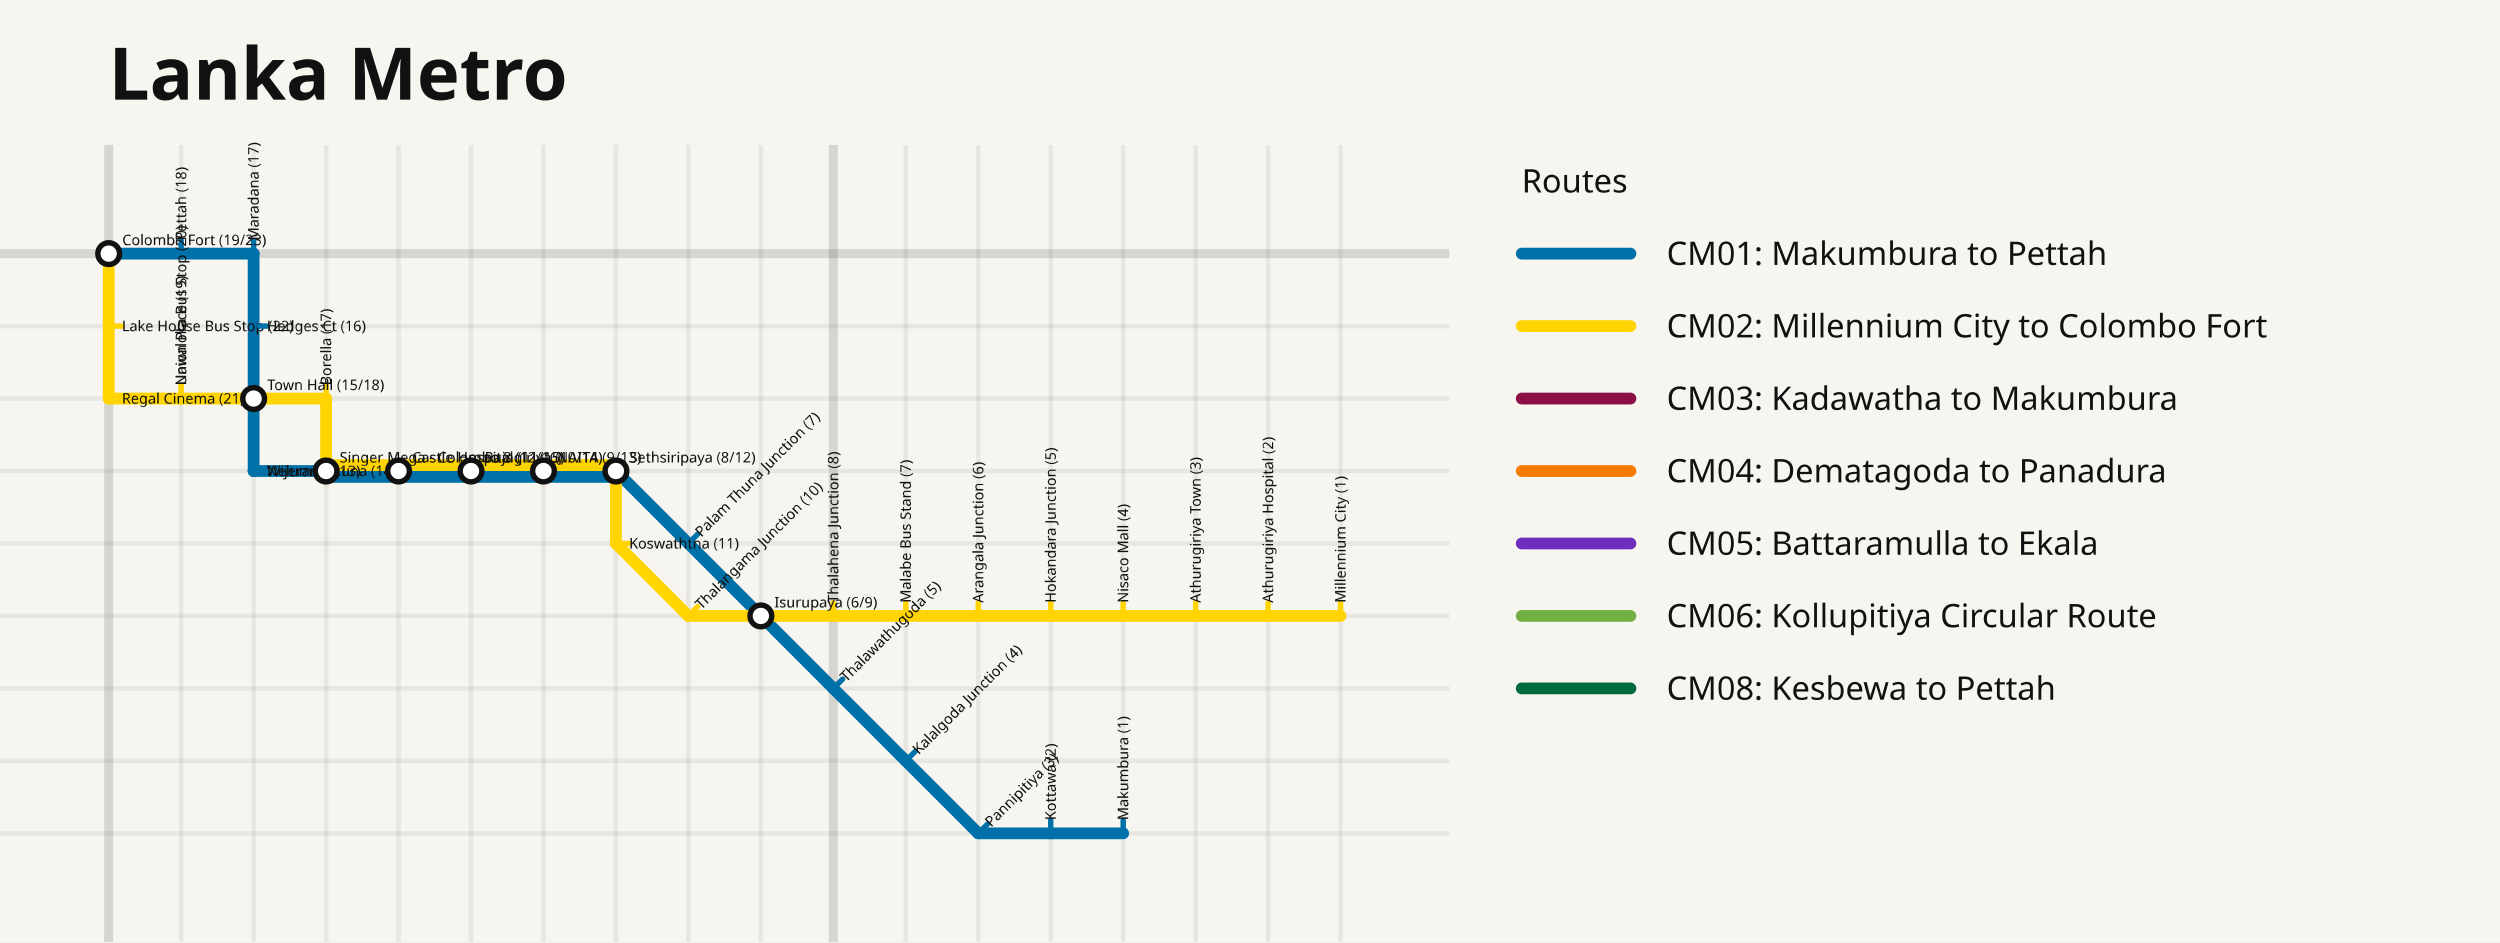
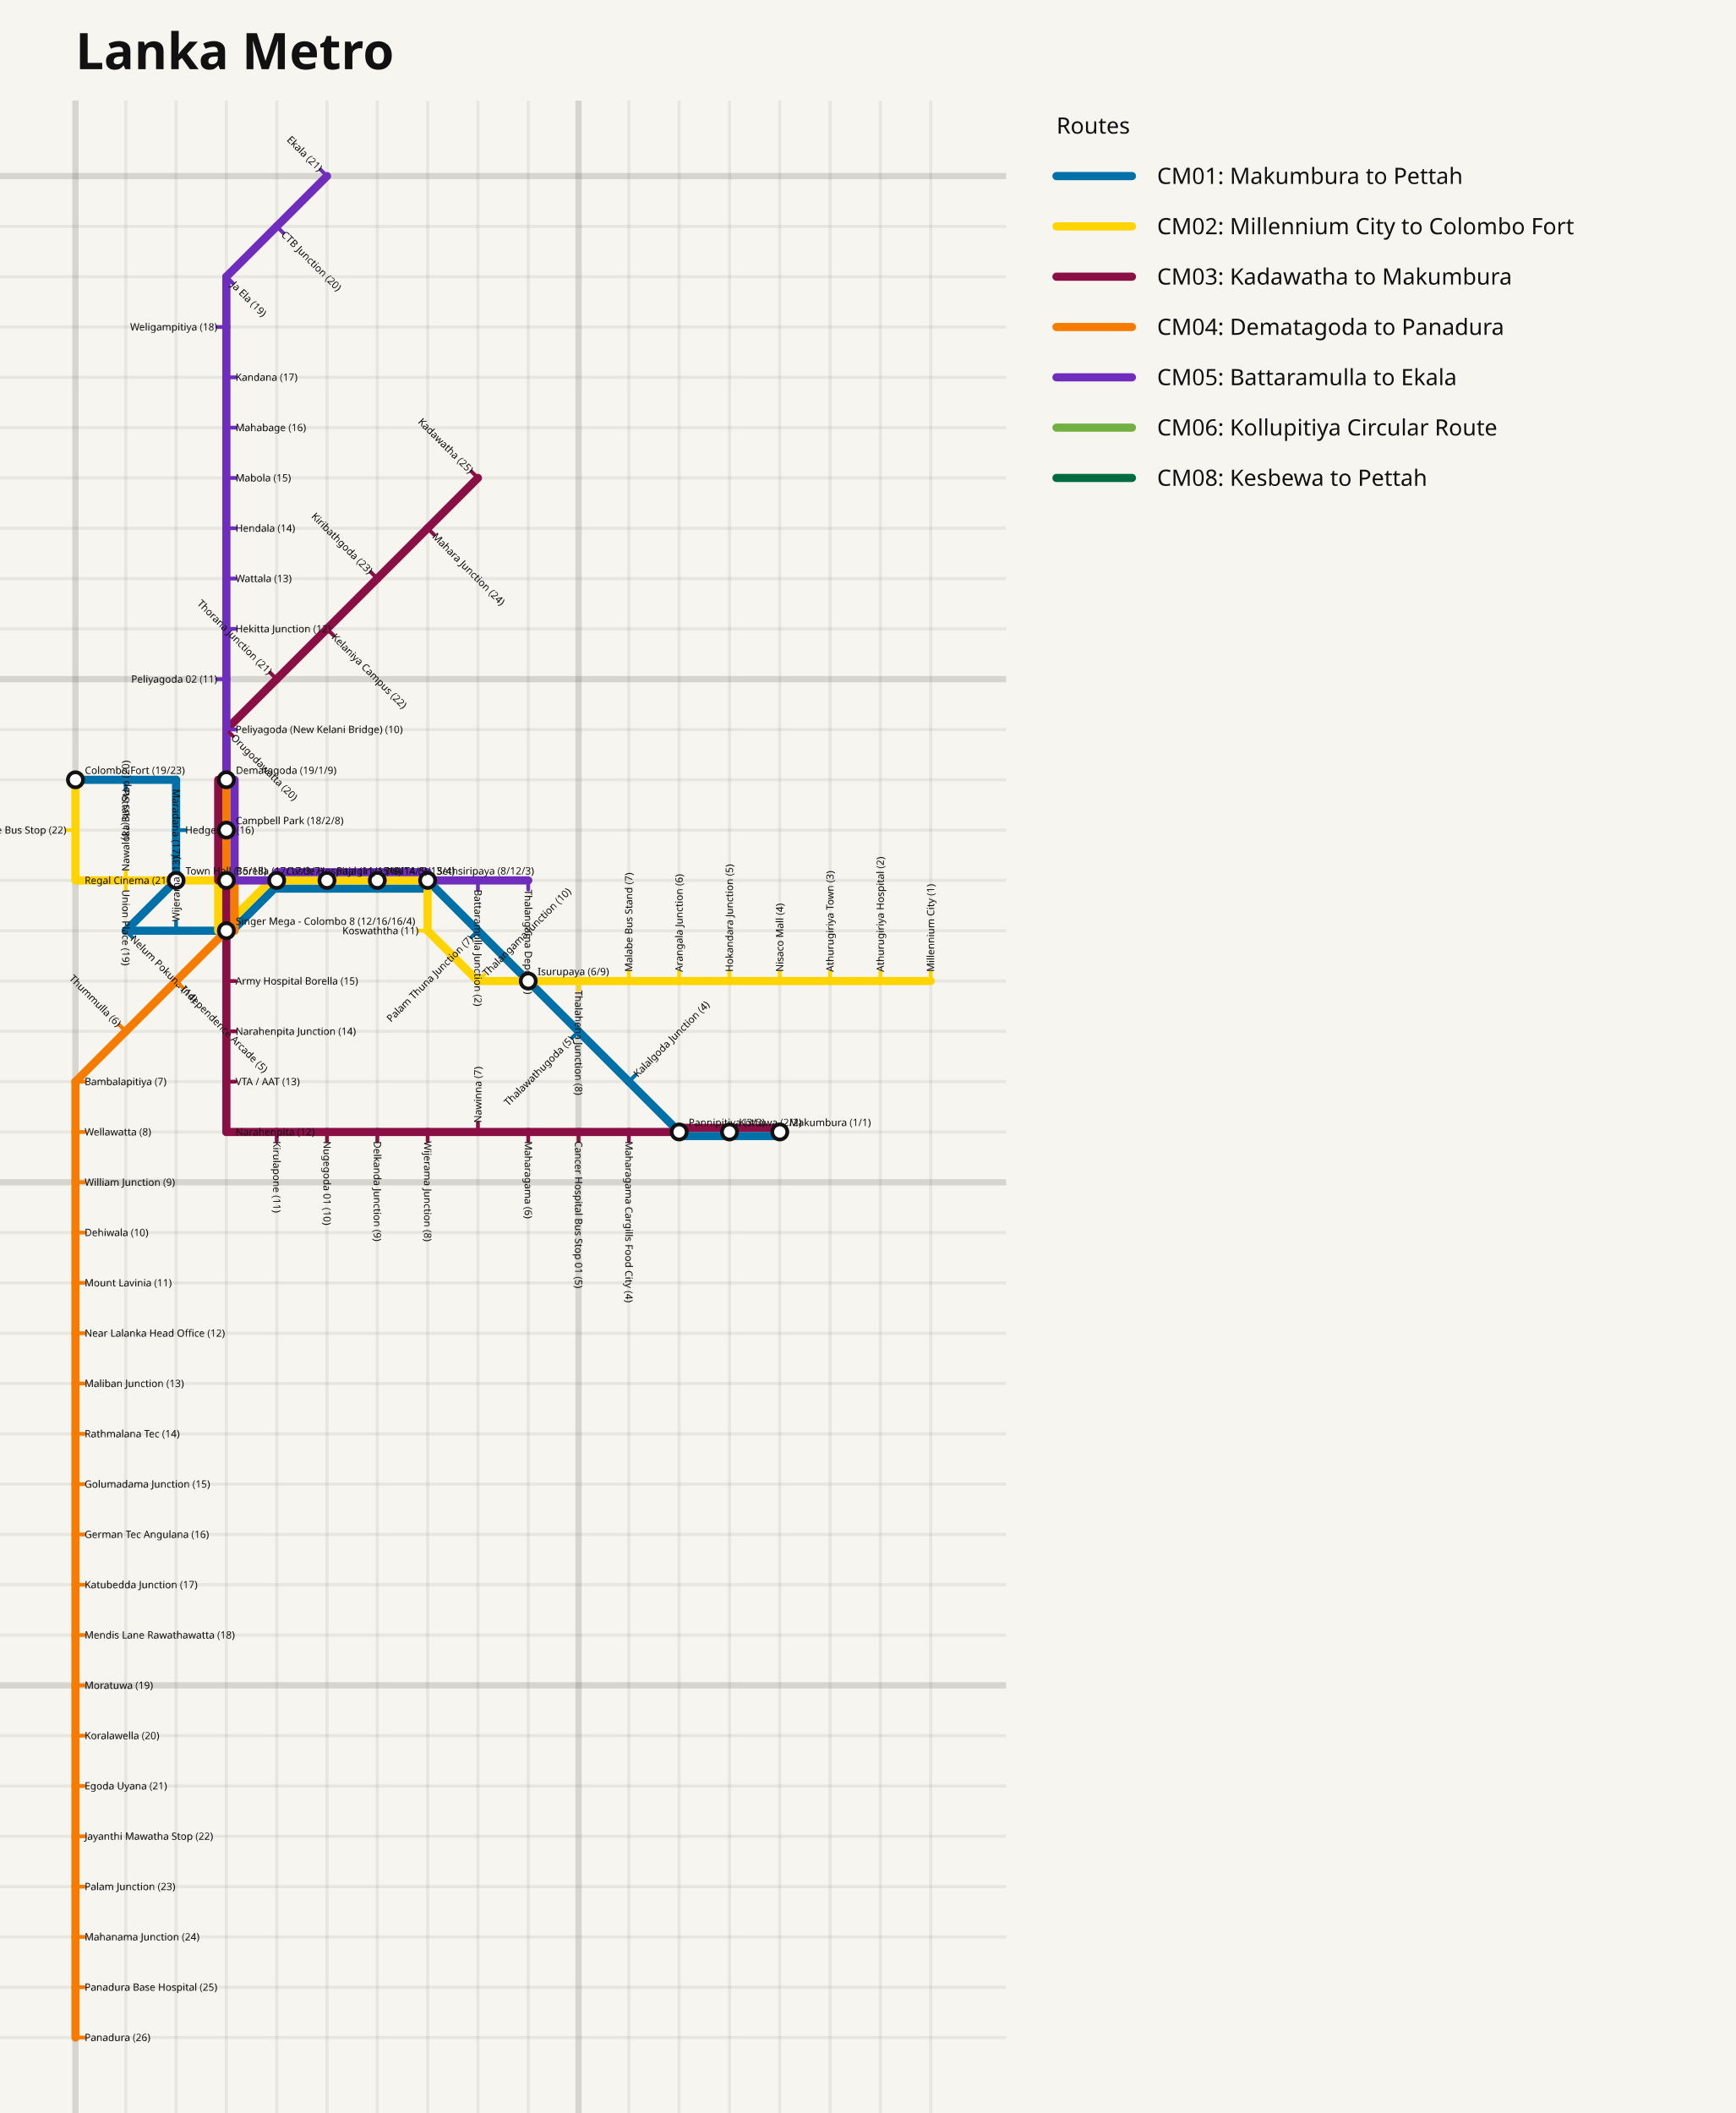
- <svg xmlns="http://www.w3.org/2000/svg" width="138" height="52" viewBox="0 0 138 52">
+ <svg xmlns="http://www.w3.org/2000/svg" width="138" height="168" viewBox="0 0 138 168">
  <style>
.grid-minor { stroke: #777; stroke-opacity: 0.12; stroke-width: 0.25; }
.grid-major { stroke: #555; stroke-opacity: 0.2; stroke-width: 0.5; }
.route { fill: none; stroke-linecap: round; stroke-linejoin: round; }
.station-tick { stroke-linecap: round; stroke-width: 0.3; }
.interchange { fill: white; stroke: #111; stroke-width: 0.3; }
.label { font: 0.8px sans-serif; fill: #111; dominant-baseline: middle; }
.map-title { font: bold 4px sans-serif; fill: #111; }
.legend-label { font: 1.8px sans-serif; fill: #111; dominant-baseline: middle; }}
</style>
-   <rect width="138" height="52" fill="#f7f5ef" />
+   <rect width="138" height="168" fill="#f7f5ef" />
  <g transform="translate(0 8)">
    <g class="coordinate-grid">
-       <line class="grid-major" x1="6.0" y1="0" x2="6.0" y2="44" />
-       <line class="grid-minor" x1="10.0" y1="0" x2="10.0" y2="44" />
-       <line class="grid-minor" x1="14.0" y1="0" x2="14.0" y2="44" />
-       <line class="grid-minor" x1="18.0" y1="0" x2="18.0" y2="44" />
-       <line class="grid-minor" x1="22.0" y1="0" x2="22.0" y2="44" />
-       <line class="grid-minor" x1="26.0" y1="0" x2="26.0" y2="44" />
-       <line class="grid-minor" x1="30.0" y1="0" x2="30.0" y2="44" />
-       <line class="grid-minor" x1="34.0" y1="0" x2="34.0" y2="44" />
-       <line class="grid-minor" x1="38.0" y1="0" x2="38.0" y2="44" />
-       <line class="grid-minor" x1="42.0" y1="0" x2="42.0" y2="44" />
-       <line class="grid-major" x1="46.0" y1="0" x2="46.0" y2="44" />
-       <line class="grid-minor" x1="50.0" y1="0" x2="50.0" y2="44" />
-       <line class="grid-minor" x1="54.0" y1="0" x2="54.0" y2="44" />
-       <line class="grid-minor" x1="58.0" y1="0" x2="58.0" y2="44" />
-       <line class="grid-minor" x1="62.0" y1="0" x2="62.0" y2="44" />
-       <line class="grid-minor" x1="66.0" y1="0" x2="66.0" y2="44" />
-       <line class="grid-minor" x1="70.0" y1="0" x2="70.0" y2="44" />
-       <line class="grid-minor" x1="74.0" y1="0" x2="74.0" y2="44" />
+       <line class="grid-major" x1="6.0" y1="0" x2="6.0" y2="160" />
+       <line class="grid-minor" x1="10.0" y1="0" x2="10.0" y2="160" />
+       <line class="grid-minor" x1="14.0" y1="0" x2="14.0" y2="160" />
+       <line class="grid-minor" x1="18.0" y1="0" x2="18.0" y2="160" />
+       <line class="grid-minor" x1="22.0" y1="0" x2="22.0" y2="160" />
+       <line class="grid-minor" x1="26.0" y1="0" x2="26.0" y2="160" />
+       <line class="grid-minor" x1="30.0" y1="0" x2="30.0" y2="160" />
+       <line class="grid-minor" x1="34.0" y1="0" x2="34.0" y2="160" />
+       <line class="grid-minor" x1="38.0" y1="0" x2="38.0" y2="160" />
+       <line class="grid-minor" x1="42.0" y1="0" x2="42.0" y2="160" />
+       <line class="grid-major" x1="46.0" y1="0" x2="46.0" y2="160" />
+       <line class="grid-minor" x1="50.0" y1="0" x2="50.0" y2="160" />
+       <line class="grid-minor" x1="54.0" y1="0" x2="54.0" y2="160" />
+       <line class="grid-minor" x1="58.0" y1="0" x2="58.0" y2="160" />
+       <line class="grid-minor" x1="62.0" y1="0" x2="62.0" y2="160" />
+       <line class="grid-minor" x1="66.0" y1="0" x2="66.0" y2="160" />
+       <line class="grid-minor" x1="70.0" y1="0" x2="70.0" y2="160" />
+       <line class="grid-minor" x1="74.0" y1="0" x2="74.0" y2="160" />
      <line class="grid-major" x1="0" y1="6.0" x2="80" y2="6.0" />
      <line class="grid-minor" x1="0" y1="10.0" x2="80" y2="10.0" />
      <line class="grid-minor" x1="0" y1="14.0" x2="80" y2="14.0" />
      <line class="grid-minor" x1="0" y1="18.0" x2="80" y2="18.0" />
      <line class="grid-minor" x1="0" y1="22.0" x2="80" y2="22.0" />
      <line class="grid-minor" x1="0" y1="26.0" x2="80" y2="26.0" />
      <line class="grid-minor" x1="0" y1="30.0" x2="80" y2="30.0" />
      <line class="grid-minor" x1="0" y1="34.0" x2="80" y2="34.0" />
      <line class="grid-minor" x1="0" y1="38.0" x2="80" y2="38.0" />
+       <line class="grid-minor" x1="0" y1="42.0" x2="80" y2="42.0" />
+       <line class="grid-major" x1="0" y1="46.0" x2="80" y2="46.0" />
+       <line class="grid-minor" x1="0" y1="50.0" x2="80" y2="50.0" />
+       <line class="grid-minor" x1="0" y1="54.0" x2="80" y2="54.0" />
+       <line class="grid-minor" x1="0" y1="58.0" x2="80" y2="58.0" />
+       <line class="grid-minor" x1="0" y1="62.0" x2="80" y2="62.0" />
+       <line class="grid-minor" x1="0" y1="66.0" x2="80" y2="66.0" />
+       <line class="grid-minor" x1="0" y1="70.0" x2="80" y2="70.0" />
+       <line class="grid-minor" x1="0" y1="74.0" x2="80" y2="74.0" />
+       <line class="grid-minor" x1="0" y1="78.0" x2="80" y2="78.0" />
+       <line class="grid-minor" x1="0" y1="82.0" x2="80" y2="82.0" />
+       <line class="grid-major" x1="0" y1="86.0" x2="80" y2="86.0" />
+       <line class="grid-minor" x1="0" y1="90.0" x2="80" y2="90.0" />
+       <line class="grid-minor" x1="0" y1="94.0" x2="80" y2="94.0" />
+       <line class="grid-minor" x1="0" y1="98.0" x2="80" y2="98.0" />
+       <line class="grid-minor" x1="0" y1="102.0" x2="80" y2="102.0" />
+       <line class="grid-minor" x1="0" y1="106.0" x2="80" y2="106.0" />
+       <line class="grid-minor" x1="0" y1="110.0" x2="80" y2="110.0" />
+       <line class="grid-minor" x1="0" y1="114.0" x2="80" y2="114.0" />
+       <line class="grid-minor" x1="0" y1="118.0" x2="80" y2="118.0" />
+       <line class="grid-minor" x1="0" y1="122.0" x2="80" y2="122.0" />
+       <line class="grid-major" x1="0" y1="126.0" x2="80" y2="126.0" />
+       <line class="grid-minor" x1="0" y1="130.0" x2="80" y2="130.0" />
+       <line class="grid-minor" x1="0" y1="134.0" x2="80" y2="134.0" />
+       <line class="grid-minor" x1="0" y1="138.0" x2="80" y2="138.0" />
+       <line class="grid-minor" x1="0" y1="142.0" x2="80" y2="142.0" />
+       <line class="grid-minor" x1="0" y1="146.0" x2="80" y2="146.0" />
+       <line class="grid-minor" x1="0" y1="150.0" x2="80" y2="150.0" />
+       <line class="grid-minor" x1="0" y1="154.0" x2="80" y2="154.0" />
    </g>
-     <polyline class="route" points="62.0,38.0 58.0,38.0" stroke="#0070a8" stroke-width="0.65" />
-     <polyline class="route" points="58.0,38.0 54.0,38.0" stroke="#0070a8" stroke-width="0.65" />
-     <polyline class="route" points="54.0,38.0 50.0,34.0" stroke="#0070a8" stroke-width="0.65" />
-     <polyline class="route" points="50.0,34.0 46.0,30.0" stroke="#0070a8" stroke-width="0.65" />
-     <polyline class="route" points="46.0,30.0 42.0,26.0" stroke="#0070a8" stroke-width="0.65" />
-     <polyline class="route" points="42.0,26.0 38.0,22.0" stroke="#0070a8" stroke-width="0.65" />
-     <polyline class="route" points="38.0,22.0 34.0,18.0" stroke="#0070a8" stroke-width="0.65" />
-     <polyline class="route" points="34.0,18.325 30.0,18.325" stroke="#0070a8" stroke-width="0.65" />
-     <polyline class="route" points="30.0,18.325 26.0,18.325" stroke="#0070a8" stroke-width="0.65" />
-     <polyline class="route" points="26.0,18.325 22.0,18.325" stroke="#0070a8" stroke-width="0.65" />
-     <polyline class="route" points="22.0,18.325 18.0,18.325" stroke="#0070a8" stroke-width="0.65" />
-     <polyline class="route" points="18.0,18.0 14.0,18.0" stroke="#0070a8" stroke-width="0.65" />
-     <polyline class="route" points="14.0,18.0 14.0,18.0" stroke="#0070a8" stroke-width="0.65" />
-     <polyline class="route" points="14.0,18.0 14.0,14.0" stroke="#0070a8" stroke-width="0.65" />
-     <polyline class="route" points="14.0,14.0 14.0,10.0" stroke="#0070a8" stroke-width="0.65" />
-     <polyline class="route" points="14.0,10.0 14.0,6.0" stroke="#0070a8" stroke-width="0.65" />
-     <polyline class="route" points="14.0,6.0 10.0,6.0" stroke="#0070a8" stroke-width="0.65" />
-     <polyline class="route" points="10.0,6.0 6.0,6.0" stroke="#0070a8" stroke-width="0.65" />
-     <polyline class="route" points="74.0,26.0 70.0,26.0" stroke="#ffd400" stroke-width="0.65" />
-     <polyline class="route" points="70.0,26.0 66.0,26.0" stroke="#ffd400" stroke-width="0.65" />
-     <polyline class="route" points="66.0,26.0 62.0,26.0" stroke="#ffd400" stroke-width="0.65" />
-     <polyline class="route" points="62.0,26.0 58.0,26.0" stroke="#ffd400" stroke-width="0.65" />
-     <polyline class="route" points="58.0,26.0 54.0,26.0" stroke="#ffd400" stroke-width="0.65" />
-     <polyline class="route" points="54.0,26.0 50.0,26.0" stroke="#ffd400" stroke-width="0.65" />
-     <polyline class="route" points="50.0,26.0 46.0,26.0" stroke="#ffd400" stroke-width="0.65" />
-     <polyline class="route" points="46.0,26.0 42.0,26.0" stroke="#ffd400" stroke-width="0.65" />
-     <polyline class="route" points="42.0,26.0 38.0,26.0" stroke="#ffd400" stroke-width="0.65" />
-     <polyline class="route" points="38.0,26.0 34.0,22.0" stroke="#ffd400" stroke-width="0.65" />
-     <polyline class="route" points="34.0,22.0 34.0,18.0" stroke="#ffd400" stroke-width="0.65" />
-     <polyline class="route" points="34.0,17.675 30.0,17.675" stroke="#ffd400" stroke-width="0.65" />
-     <polyline class="route" points="30.0,17.675 26.0,17.675" stroke="#ffd400" stroke-width="0.65" />
-     <polyline class="route" points="26.0,17.675 22.0,17.675" stroke="#ffd400" stroke-width="0.65" />
-     <polyline class="route" points="22.0,17.675 18.0,17.675" stroke="#ffd400" stroke-width="0.65" />
-     <polyline class="route" points="18.0,18.0 18.0,14.0" stroke="#ffd400" stroke-width="0.65" />
-     <polyline class="route" points="18.0,14.0 14.0,14.0" stroke="#ffd400" stroke-width="0.65" />
-     <polyline class="route" points="14.0,14.0 10.0,14.0" stroke="#ffd400" stroke-width="0.65" />
-     <polyline class="route" points="10.0,14.0 10.0,14.0" stroke="#ffd400" stroke-width="0.65" />
-     <polyline class="route" points="10.0,14.0 6.0,14.0" stroke="#ffd400" stroke-width="0.65" />
-     <polyline class="route" points="6.0,14.0 6.0,10.0" stroke="#ffd400" stroke-width="0.65" />
-     <polyline class="route" points="6.0,10.0 6.0,6.0" stroke="#ffd400" stroke-width="0.65" />
-     <line class="station-tick" x1="54.0" y1="25.675" x2="54.0" y2="25.275" stroke="#ffd400" />
-     <text class="label" x="54.0" y="25.275" text-anchor="start" transform="rotate(-90.0 54.0 25.275)">Arangala Junction (6)</text>
-     <line class="station-tick" x1="6.325" y1="10.0" x2="6.725" y2="10.0" stroke="#ffd400" />
-     <text class="label" x="6.725" y="10.0" text-anchor="start" transform="rotate(0.0 6.725 10.0)">Lake House Bus Stop (22)</text>
-     <line class="station-tick" x1="34.325" y1="22.0" x2="34.725" y2="22.0" stroke="#ffd400" />
-     <text class="label" x="34.725" y="22.0" text-anchor="start" transform="rotate(0.0 34.725 22.0)">Koswaththa (11)</text>
-     <line class="station-tick" x1="58.0" y1="37.675" x2="58.0" y2="37.275" stroke="#0070a8" />
-     <text class="label" x="58.0" y="37.275" text-anchor="start" transform="rotate(-90.0 58.0 37.275)">Kottawa (2)</text>
-     <line class="station-tick" x1="10.0" y1="13.675" x2="10.0" y2="13.275" stroke="#ffd400" />
-     <text class="label" x="10.0" y="13.275" text-anchor="start" transform="rotate(-90.0 10.0 13.275)">Union Place (19)</text>
-     <line class="station-tick" x1="14.0" y1="5.675" x2="14.0" y2="5.275" stroke="#0070a8" />
-     <text class="label" x="14.0" y="5.275" text-anchor="start" transform="rotate(-90.0 14.0 5.275)">Maradana (17)</text>
-     <line class="station-tick" x1="14.325" y1="10.0" x2="14.725" y2="10.0" stroke="#0070a8" />
-     <text class="label" x="14.725" y="10.0" text-anchor="start" transform="rotate(0.0 14.725 10.0)">Hedges Ct (16)</text>
-     <line class="station-tick" x1="66.0" y1="25.675" x2="66.0" y2="25.275" stroke="#ffd400" />
-     <text class="label" x="66.0" y="25.275" text-anchor="start" transform="rotate(-90.0 66.0 25.275)">Athurugiriya Town (3)</text>
-     <line class="station-tick" x1="38.23" y1="25.77" x2="38.513" y2="25.487" stroke="#ffd400" />
-     <text class="label" x="38.513" y="25.487" text-anchor="start" transform="rotate(-45.0 38.51265 25.48735)">Thalangama Junction (10)</text>
-     <line class="station-tick" x1="46.0" y1="25.675" x2="46.0" y2="25.275" stroke="#ffd400" />
-     <text class="label" x="46.0" y="25.275" text-anchor="start" transform="rotate(-90.0 46.0 25.275)">Thalahena Junction (8)</text>
-     <line class="station-tick" x1="14.325" y1="18.0" x2="14.725" y2="18.0" stroke="#0070a8" />
-     <text class="label" x="14.725" y="18.0" text-anchor="start" transform="rotate(0.0 14.725 18.0)">Nelum Pokuna (14)</text>
-     <circle class="interchange" cx="26.0" cy="18.0" r="0.6" />
-     <text class="label" x="26.75" y="17.25" text-anchor="start">Rajagiriya (10/14)</text>
-     <line class="station-tick" x1="46.23" y1="29.77" x2="46.513" y2="29.487" stroke="#0070a8" />
-     <text class="label" x="46.513" y="29.487" text-anchor="start" transform="rotate(-45.0 46.51265 29.48735)">Thalawathugoda (5)</text>
-     <circle class="interchange" cx="42.0" cy="26.0" r="0.6" />
-     <text class="label" x="42.75" y="25.25" text-anchor="start">Isurupaya (6/9)</text>
-     <line class="station-tick" x1="38.23" y1="21.77" x2="38.513" y2="21.487" stroke="#0070a8" />
-     <text class="label" x="38.513" y="21.487" text-anchor="start" transform="rotate(-45.0 38.51265 21.48735)">Palam Thuna Junction (7)</text>
-     <line class="station-tick" x1="54.23" y1="37.77" x2="54.513" y2="37.487" stroke="#0070a8" />
-     <text class="label" x="54.513" y="37.487" text-anchor="start" transform="rotate(-45.0 54.51265 37.48735)">Pannipitiya (3)</text>
-     <line class="station-tick" x1="50.0" y1="25.675" x2="50.0" y2="25.275" stroke="#ffd400" />
-     <text class="label" x="50.0" y="25.275" text-anchor="start" transform="rotate(-90.0 50.0 25.275)">Malabe Bus Stand (7)</text>
-     <line class="station-tick" x1="62.0" y1="37.675" x2="62.0" y2="37.275" stroke="#0070a8" />
-     <text class="label" x="62.0" y="37.275" text-anchor="start" transform="rotate(-90.0 62.0 37.275)">Makumbura (1)</text>
-     <circle class="interchange" cx="6.0" cy="6.0" r="0.6" />
-     <text class="label" x="6.75" y="5.25" text-anchor="start">Colombo Fort (19/23)</text>
-     <line class="station-tick" x1="10.0" y1="5.675" x2="10.0" y2="5.275" stroke="#0070a8" />
-     <text class="label" x="10.0" y="5.275" text-anchor="start" transform="rotate(-90.0 10.0 5.275)">Pettah (18)</text>
-     <line class="station-tick" x1="18.0" y1="13.675" x2="18.0" y2="13.275" stroke="#ffd400" />
-     <text class="label" x="18.0" y="13.275" text-anchor="start" transform="rotate(-90.0 18.0 13.275)">Borella (17)</text>
-     <circle class="interchange" cx="14.0" cy="14.0" r="0.6" />
-     <text class="label" x="14.75" y="13.25" text-anchor="start">Town Hall (15/18)</text>
-     <line class="station-tick" x1="62.0" y1="25.675" x2="62.0" y2="25.275" stroke="#ffd400" />
-     <text class="label" x="62.0" y="25.275" text-anchor="start" transform="rotate(-90.0 62.0 25.275)">Nisaco Mall (4)</text>
-     <line class="station-tick" x1="6.325" y1="14.0" x2="6.725" y2="14.0" stroke="#ffd400" />
-     <text class="label" x="6.725" y="14.0" text-anchor="start" transform="rotate(0.0 6.725 14.0)">Regal Cinema (21)</text>
-     <line class="station-tick" x1="50.23" y1="33.77" x2="50.513" y2="33.487" stroke="#0070a8" />
-     <text class="label" x="50.513" y="33.487" text-anchor="start" transform="rotate(-45.0 50.51265 33.48735)">Kalalgoda Junction (4)</text>
-     <line class="station-tick" x1="70.0" y1="25.675" x2="70.0" y2="25.275" stroke="#ffd400" />
-     <text class="label" x="70.0" y="25.275" text-anchor="start" transform="rotate(-90.0 70.0 25.275)">Athurugiriya Hospital (2)</text>
-     <line class="station-tick" x1="10.0" y1="13.675" x2="10.0" y2="13.275" stroke="#ffd400" />
-     <text class="label" x="10.0" y="13.275" text-anchor="start" transform="rotate(-90.0 10.0 13.275)">Nawaloka Bus Stop (20)</text>
-     <circle class="interchange" cx="34.0" cy="18.0" r="0.6" />
-     <text class="label" x="34.75" y="17.25" text-anchor="start">Sethsiripaya (8/12)</text>
-     <line class="station-tick" x1="58.0" y1="25.675" x2="58.0" y2="25.275" stroke="#ffd400" />
-     <text class="label" x="58.0" y="25.275" text-anchor="start" transform="rotate(-90.0 58.0 25.275)">Hokandara Junction (5)</text>
-     <line class="station-tick" x1="14.325" y1="18.0" x2="14.725" y2="18.0" stroke="#0070a8" />
-     <text class="label" x="14.725" y="18.0" text-anchor="start" transform="rotate(0.0 14.725 18.0)">Wijerama (13)</text>
-     <circle class="interchange" cx="22.0" cy="18.0" r="0.6" />
-     <text class="label" x="22.75" y="17.25" text-anchor="start">Castle Hospital (11/15)</text>
-     <line class="station-tick" x1="74.0" y1="25.675" x2="74.0" y2="25.275" stroke="#ffd400" />
-     <text class="label" x="74.0" y="25.275" text-anchor="start" transform="rotate(-90.0 74.0 25.275)">Millennium City (1)</text>
-     <circle class="interchange" cx="30.0" cy="18.0" r="0.6" />
-     <text class="label" x="30.75" y="17.25" text-anchor="start">NAITA (9/13)</text>
-     <circle class="interchange" cx="18.0" cy="18.0" r="0.6" />
-     <text class="label" x="18.75" y="17.25" text-anchor="start">Singer Mega - Colombo 8 (12/16)</text>
+     <polyline class="route" points="62.0,82.325 58.0,82.325" stroke="#0070a8" stroke-width="0.65" />
+     <polyline class="route" points="58.0,82.325 54.0,82.325" stroke="#0070a8" stroke-width="0.65" />
+     <polyline class="route" points="54.0,82.0 50.0,78.0" stroke="#0070a8" stroke-width="0.65" />
+     <polyline class="route" points="50.0,78.0 46.0,74.0" stroke="#0070a8" stroke-width="0.65" />
+     <polyline class="route" points="46.0,74.0 42.0,70.0" stroke="#0070a8" stroke-width="0.65" />
+     <polyline class="route" points="42.0,70.0 38.0,66.0" stroke="#0070a8" stroke-width="0.65" />
+     <polyline class="route" points="38.0,66.0 34.0,62.0" stroke="#0070a8" stroke-width="0.65" />
+     <polyline class="route" points="34.0,62.65 30.0,62.65" stroke="#0070a8" stroke-width="0.65" />
+     <polyline class="route" points="30.0,62.65 26.0,62.65" stroke="#0070a8" stroke-width="0.65" />
+     <polyline class="route" points="26.0,62.65 22.0,62.65" stroke="#0070a8" stroke-width="0.65" />
+     <polyline class="route" points="22.23,62.23 18.23,66.23" stroke="#0070a8" stroke-width="0.65" />
+     <polyline class="route" points="18.0,66.0 14.0,66.0" stroke="#0070a8" stroke-width="0.65" />
+     <polyline class="route" points="14.0,66.0 10.0,66.0" stroke="#0070a8" stroke-width="0.65" />
+     <polyline class="route" points="10.0,66.0 14.0,62.0" stroke="#0070a8" stroke-width="0.65" />
+     <polyline class="route" points="14.0,62.0 14.0,58.0" stroke="#0070a8" stroke-width="0.65" />
+     <polyline class="route" points="14.0,58.0 14.0,54.0" stroke="#0070a8" stroke-width="0.65" />
+     <polyline class="route" points="14.0,54.0 10.0,54.0" stroke="#0070a8" stroke-width="0.65" />
+     <polyline class="route" points="10.0,54.0 6.0,54.0" stroke="#0070a8" stroke-width="0.65" />
+     <polyline class="route" points="74.0,70.0 70.0,70.0" stroke="#ffd400" stroke-width="0.65" />
+     <polyline class="route" points="70.0,70.0 66.0,70.0" stroke="#ffd400" stroke-width="0.65" />
+     <polyline class="route" points="66.0,70.0 62.0,70.0" stroke="#ffd400" stroke-width="0.65" />
+     <polyline class="route" points="62.0,70.0 58.0,70.0" stroke="#ffd400" stroke-width="0.65" />
+     <polyline class="route" points="58.0,70.0 54.0,70.0" stroke="#ffd400" stroke-width="0.65" />
+     <polyline class="route" points="54.0,70.0 50.0,70.0" stroke="#ffd400" stroke-width="0.65" />
+     <polyline class="route" points="50.0,70.0 46.0,70.0" stroke="#ffd400" stroke-width="0.65" />
+     <polyline class="route" points="46.0,70.0 42.0,70.0" stroke="#ffd400" stroke-width="0.65" />
+     <polyline class="route" points="42.0,70.0 38.0,70.0" stroke="#ffd400" stroke-width="0.65" />
+     <polyline class="route" points="38.0,70.0 34.0,66.0" stroke="#ffd400" stroke-width="0.65" />
+     <polyline class="route" points="34.0,66.0 34.0,62.0" stroke="#ffd400" stroke-width="0.65" />
+     <polyline class="route" points="34.0,62.0 30.0,62.0" stroke="#ffd400" stroke-width="0.65" />
+     <polyline class="route" points="30.0,62.0 26.0,62.0" stroke="#ffd400" stroke-width="0.65" />
+     <polyline class="route" points="26.0,62.0 22.0,62.0" stroke="#ffd400" stroke-width="0.65" />
+     <polyline class="route" points="21.77,61.77 17.77,65.77" stroke="#ffd400" stroke-width="0.65" />
+     <polyline class="route" points="17.35,66.0 17.35,62.0" stroke="#ffd400" stroke-width="0.65" />
+     <polyline class="route" points="18.0,62.0 14.0,62.0" stroke="#ffd400" stroke-width="0.65" />
+     <polyline class="route" points="14.0,62.0 10.0,62.0" stroke="#ffd400" stroke-width="0.65" />
+     <polyline class="route" points="10.0,62.0 10.0,62.0" stroke="#ffd400" stroke-width="0.65" />
+     <polyline class="route" points="10.0,62.0 6.0,62.0" stroke="#ffd400" stroke-width="0.65" />
+     <polyline class="route" points="6.0,62.0 6.0,58.0" stroke="#ffd400" stroke-width="0.65" />
+     <polyline class="route" points="6.0,58.0 6.0,54.0" stroke="#ffd400" stroke-width="0.65" />
+     <polyline class="route" points="62.0,81.675 58.0,81.675" stroke="#8a0f45" stroke-width="0.65" />
+     <polyline class="route" points="58.0,81.675 54.0,81.675" stroke="#8a0f45" stroke-width="0.65" />
+     <polyline class="route" points="54.0,82.0 50.0,82.0" stroke="#8a0f45" stroke-width="0.65" />
+     <polyline class="route" points="50.0,82.0 46.0,82.0" stroke="#8a0f45" stroke-width="0.65" />
+     <polyline class="route" points="46.0,82.0 42.0,82.0" stroke="#8a0f45" stroke-width="0.65" />
+     <polyline class="route" points="42.0,82.0 38.0,82.0" stroke="#8a0f45" stroke-width="0.65" />
+     <polyline class="route" points="38.0,82.0 34.0,82.0" stroke="#8a0f45" stroke-width="0.65" />
+     <polyline class="route" points="34.0,82.0 30.0,82.0" stroke="#8a0f45" stroke-width="0.65" />
+     <polyline class="route" points="30.0,82.0 26.0,82.0" stroke="#8a0f45" stroke-width="0.65" />
+     <polyline class="route" points="26.0,82.0 22.0,82.0" stroke="#8a0f45" stroke-width="0.65" />
+     <polyline class="route" points="22.0,82.0 18.0,82.0" stroke="#8a0f45" stroke-width="0.65" />
+     <polyline class="route" points="18.0,82.0 18.0,78.0" stroke="#8a0f45" stroke-width="0.65" />
+     <polyline class="route" points="18.0,78.0 18.0,74.0" stroke="#8a0f45" stroke-width="0.65" />
+     <polyline class="route" points="18.0,74.0 18.0,70.0" stroke="#8a0f45" stroke-width="0.65" />
+     <polyline class="route" points="18.0,70.0 18.0,66.0" stroke="#8a0f45" stroke-width="0.65" />
+     <polyline class="route" points="18.0,66.0 18.0,62.0" stroke="#8a0f45" stroke-width="0.65" />
+     <polyline class="route" points="17.35,62.0 17.35,58.0" stroke="#8a0f45" stroke-width="0.65" />
+     <polyline class="route" points="17.35,58.0 17.35,54.0" stroke="#8a0f45" stroke-width="0.65" />
+     <polyline class="route" points="18.0,54.0 18.0,50.0" stroke="#8a0f45" stroke-width="0.65" />
+     <polyline class="route" points="18.0,50.0 22.0,46.0" stroke="#8a0f45" stroke-width="0.65" />
+     <polyline class="route" points="22.0,46.0 26.0,42.0" stroke="#8a0f45" stroke-width="0.65" />
+     <polyline class="route" points="26.0,42.0 30.0,38.0" stroke="#8a0f45" stroke-width="0.65" />
+     <polyline class="route" points="30.0,38.0 34.0,34.0" stroke="#8a0f45" stroke-width="0.65" />
+     <polyline class="route" points="34.0,34.0 38.0,30.0" stroke="#8a0f45" stroke-width="0.65" />
+     <polyline class="route" points="18.0,54.0 18.0,58.0" stroke="#f57c00" stroke-width="0.65" />
+     <polyline class="route" points="18.0,58.0 18.0,62.0" stroke="#f57c00" stroke-width="0.65" />
+     <polyline class="route" points="18.65,62.0 18.65,66.0" stroke="#f57c00" stroke-width="0.65" />
+     <polyline class="route" points="18.0,66.0 14.0,70.0" stroke="#f57c00" stroke-width="0.65" />
+     <polyline class="route" points="14.0,70.0 10.0,74.0" stroke="#f57c00" stroke-width="0.65" />
+     <polyline class="route" points="10.0,74.0 6.0,78.0" stroke="#f57c00" stroke-width="0.65" />
+     <polyline class="route" points="6.0,78.0 6.0,82.0" stroke="#f57c00" stroke-width="0.65" />
+     <polyline class="route" points="6.0,82.0 6.0,86.0" stroke="#f57c00" stroke-width="0.65" />
+     <polyline class="route" points="6.0,86.0 6.0,90.0" stroke="#f57c00" stroke-width="0.65" />
+     <polyline class="route" points="6.0,90.0 6.0,94.0" stroke="#f57c00" stroke-width="0.65" />
+     <polyline class="route" points="6.0,94.0 6.0,98.0" stroke="#f57c00" stroke-width="0.65" />
+     <polyline class="route" points="6.0,98.0 6.0,102.0" stroke="#f57c00" stroke-width="0.65" />
+     <polyline class="route" points="6.0,102.0 6.0,106.0" stroke="#f57c00" stroke-width="0.65" />
+     <polyline class="route" points="6.0,106.0 6.0,110.0" stroke="#f57c00" stroke-width="0.65" />
+     <polyline class="route" points="6.0,110.0 6.0,114.0" stroke="#f57c00" stroke-width="0.65" />
+     <polyline class="route" points="6.0,114.0 6.0,118.0" stroke="#f57c00" stroke-width="0.65" />
+     <polyline class="route" points="6.0,118.0 6.0,122.0" stroke="#f57c00" stroke-width="0.65" />
+     <polyline class="route" points="6.0,122.0 6.0,126.0" stroke="#f57c00" stroke-width="0.65" />
+     <polyline class="route" points="6.0,126.0 6.0,130.0" stroke="#f57c00" stroke-width="0.65" />
+     <polyline class="route" points="6.0,130.0 6.0,134.0" stroke="#f57c00" stroke-width="0.65" />
+     <polyline class="route" points="6.0,134.0 6.0,138.0" stroke="#f57c00" stroke-width="0.65" />
+     <polyline class="route" points="6.0,138.0 6.0,142.0" stroke="#f57c00" stroke-width="0.65" />
+     <polyline class="route" points="6.0,142.0 6.0,146.0" stroke="#f57c00" stroke-width="0.65" />
+     <polyline class="route" points="6.0,146.0 6.0,150.0" stroke="#f57c00" stroke-width="0.65" />
+     <polyline class="route" points="6.0,150.0 6.0,154.0" stroke="#f57c00" stroke-width="0.65" />
+     <polyline class="route" points="42.0,62.0 38.0,62.0" stroke="#6f2dbd" stroke-width="0.65" />
+     <polyline class="route" points="38.0,62.0 34.0,62.0" stroke="#6f2dbd" stroke-width="0.65" />
+     <polyline class="route" points="34.0,61.35 30.0,61.35" stroke="#6f2dbd" stroke-width="0.65" />
+     <polyline class="route" points="30.0,61.35 26.0,61.35" stroke="#6f2dbd" stroke-width="0.65" />
+     <polyline class="route" points="26.0,61.35 22.0,61.35" stroke="#6f2dbd" stroke-width="0.65" />
+     <polyline class="route" points="22.0,62.0 18.0,62.0" stroke="#6f2dbd" stroke-width="0.65" />
+     <polyline class="route" points="18.65,62.0 18.65,58.0" stroke="#6f2dbd" stroke-width="0.65" />
+     <polyline class="route" points="18.65,58.0 18.65,54.0" stroke="#6f2dbd" stroke-width="0.65" />
+     <polyline class="route" points="18.0,54.0 18.0,50.0" stroke="#6f2dbd" stroke-width="0.65" />
+     <polyline class="route" points="18.0,50.0 18.0,46.0" stroke="#6f2dbd" stroke-width="0.65" />
+     <polyline class="route" points="18.0,46.0 18.0,42.0" stroke="#6f2dbd" stroke-width="0.65" />
+     <polyline class="route" points="18.0,42.0 18.0,38.0" stroke="#6f2dbd" stroke-width="0.65" />
+     <polyline class="route" points="18.0,38.0 18.0,34.0" stroke="#6f2dbd" stroke-width="0.65" />
+     <polyline class="route" points="18.0,34.0 18.0,30.0" stroke="#6f2dbd" stroke-width="0.65" />
+     <polyline class="route" points="18.0,30.0 18.0,26.0" stroke="#6f2dbd" stroke-width="0.65" />
+     <polyline class="route" points="18.0,26.0 18.0,22.0" stroke="#6f2dbd" stroke-width="0.65" />
+     <polyline class="route" points="18.0,22.0 18.0,18.0" stroke="#6f2dbd" stroke-width="0.65" />
+     <polyline class="route" points="18.0,18.0 18.0,14.0" stroke="#6f2dbd" stroke-width="0.65" />
+     <polyline class="route" points="18.0,14.0 22.0,10.0" stroke="#6f2dbd" stroke-width="0.65" />
+     <polyline class="route" points="22.0,10.0 26.0,6.0" stroke="#6f2dbd" stroke-width="0.65" />
+     <line class="station-tick" x1="6.325" y1="106.0" x2="6.725" y2="106.0" stroke="#f57c00" />
+     <text class="label" x="6.725" y="106.0" text-anchor="start" transform="rotate(0.0 6.725 106.0)">Rathmalana Tec (14)</text>
+     <line class="station-tick" x1="18.325" y1="30.0" x2="18.725" y2="30.0" stroke="#6f2dbd" />
+     <text class="label" x="18.725" y="30.0" text-anchor="start" transform="rotate(0.0 18.725 30.0)">Mabola (15)</text>
+     <line class="station-tick" x1="54.0" y1="69.675" x2="54.0" y2="69.275" stroke="#ffd400" />
+     <text class="label" x="54.0" y="69.275" text-anchor="start" transform="rotate(-90.0 54.0 69.275)">Arangala Junction (6)</text>
+     <line class="station-tick" x1="26.0" y1="82.325" x2="26.0" y2="82.725" stroke="#8a0f45" />
+     <text class="label" x="26.0" y="82.725" text-anchor="start" transform="rotate(90.0 26.0 82.725)">Nugegoda 01 (10)</text>
+     <line class="station-tick" x1="6.325" y1="154.0" x2="6.725" y2="154.0" stroke="#f57c00" />
+     <text class="label" x="6.725" y="154.0" text-anchor="start" transform="rotate(0.0 6.725 154.0)">Panadura (26)</text>
+     <line class="station-tick" x1="21.77" y1="45.77" x2="21.487" y2="45.487" stroke="#8a0f45" />
+     <text class="label" x="21.487" y="45.487" text-anchor="end" transform="rotate(45.0 21.48735 45.48735)">Thorana Junction (21)</text>
+     <line class="station-tick" x1="22.0" y1="82.325" x2="22.0" y2="82.725" stroke="#8a0f45" />
+     <text class="label" x="22.0" y="82.725" text-anchor="start" transform="rotate(90.0 22.0 82.725)">Kirulapone (11)</text>
+     <line class="station-tick" x1="18.325" y1="42.0" x2="18.725" y2="42.0" stroke="#6f2dbd" />
+     <text class="label" x="18.725" y="42.0" text-anchor="start" transform="rotate(0.0 18.725 42.0)">Hekitta Junction (12)</text>
+     <circle class="interchange" cx="30.0" cy="62.0" r="0.6" />
+     <text class="label" x="30.75" y="61.25" text-anchor="start">NAITA (9/13/4)</text>
+     <line class="station-tick" x1="46.0" y1="70.325" x2="46.0" y2="70.725" stroke="#ffd400" />
+     <text class="label" x="46.0" y="70.725" text-anchor="start" transform="rotate(90.0 46.0 70.725)">Thalahena Junction (8)</text>
+     <circle class="interchange" cx="18.0" cy="62.0" r="0.6" />
+     <text class="label" x="18.75" y="61.25" text-anchor="start">Borella (17/17/3/7)</text>
+     <line class="station-tick" x1="70.0" y1="69.675" x2="70.0" y2="69.275" stroke="#ffd400" />
+     <text class="label" x="70.0" y="69.275" text-anchor="start" transform="rotate(-90.0 70.0 69.275)">Athurugiriya Hospital (2)</text>
+     <line class="station-tick" x1="38.0" y1="81.675" x2="38.0" y2="81.275" stroke="#8a0f45" />
+     <text class="label" x="38.0" y="81.275" text-anchor="start" transform="rotate(-90.0 38.0 81.275)">Nawinna (7)</text>
+     <circle class="interchange" cx="54.0" cy="82.0" r="0.6" />
+     <text class="label" x="54.75" y="81.25" text-anchor="start">Pannipitiya (3/3)</text>
+     <line class="station-tick" x1="6.325" y1="86.0" x2="6.725" y2="86.0" stroke="#f57c00" />
+     <text class="label" x="6.725" y="86.0" text-anchor="start" transform="rotate(0.0 6.725 86.0)">William Junction (9)</text>
+     <line class="station-tick" x1="50.23" y1="77.77" x2="50.513" y2="77.487" stroke="#0070a8" />
+     <text class="label" x="50.513" y="77.487" text-anchor="start" transform="rotate(-45.0 50.51265 77.48735)">Kalalgoda Junction (4)</text>
+     <line class="station-tick" x1="46.0" y1="82.325" x2="46.0" y2="82.725" stroke="#8a0f45" />
+     <text class="label" x="46.0" y="82.725" text-anchor="start" transform="rotate(90.0 46.0 82.725)">Cancer Hospital Bus Stop 01 (5)</text>
+     <circle class="interchange" cx="34.0" cy="62.0" r="0.6" />
+     <text class="label" x="34.75" y="61.25" text-anchor="start">Sethsiripaya (8/12/3)</text>
+     <line class="station-tick" x1="9.77" y1="73.77" x2="9.487" y2="73.487" stroke="#f57c00" />
+     <text class="label" x="9.487" y="73.487" text-anchor="end" transform="rotate(45.0 9.487348 73.48735)">Thummulla (6)</text>
+     <line class="station-tick" x1="10.23" y1="66.23" x2="10.513" y2="66.513" stroke="#0070a8" />
+     <text class="label" x="10.513" y="66.513" text-anchor="start" transform="rotate(45.0 10.51265 66.51265)">Nelum Pokuna (14)</text>
+     <line class="station-tick" x1="6.325" y1="146.0" x2="6.725" y2="146.0" stroke="#f57c00" />
+     <text class="label" x="6.725" y="146.0" text-anchor="start" transform="rotate(0.0 6.725 146.0)">Mahanama Junction (24)</text>
+     <line class="station-tick" x1="6.325" y1="150.0" x2="6.725" y2="150.0" stroke="#f57c00" />
+     <text class="label" x="6.725" y="150.0" text-anchor="start" transform="rotate(0.0 6.725 150.0)">Panadura Base Hospital (25)</text>
+     <line class="station-tick" x1="42.0" y1="82.325" x2="42.0" y2="82.725" stroke="#8a0f45" />
+     <text class="label" x="42.0" y="82.725" text-anchor="start" transform="rotate(90.0 42.0 82.725)">Maharagama (6)</text>
+     <circle class="interchange" cx="26.0" cy="62.0" r="0.6" />
+     <text class="label" x="26.75" y="61.25" text-anchor="start">Rajagiriya (10/14/5)</text>
+     <circle class="interchange" cx="58.0" cy="82.0" r="0.6" />
+     <text class="label" x="58.75" y="81.25" text-anchor="start">Kottawa (2/2)</text>
+     <circle class="interchange" cx="14.0" cy="62.0" r="0.6" />
+     <text class="label" x="14.75" y="61.25" text-anchor="start">Town Hall (15/18)</text>
+     <line class="station-tick" x1="42.0" y1="62.325" x2="42.0" y2="62.725" stroke="#6f2dbd" />
+     <text class="label" x="42.0" y="62.725" text-anchor="start" transform="rotate(90.0 42.0 62.725)">Thalangama Depot (1)</text>
+     <circle class="interchange" cx="6.0" cy="54.0" r="0.6" />
+     <text class="label" x="6.75" y="53.25" text-anchor="start">Colombo Fort (19/23)</text>
+     <line class="station-tick" x1="34.0" y1="82.325" x2="34.0" y2="82.725" stroke="#8a0f45" />
+     <text class="label" x="34.0" y="82.725" text-anchor="start" transform="rotate(90.0 34.0 82.725)">Wijerama Junction (8)</text>
+     <line class="station-tick" x1="26.23" y1="42.23" x2="26.513" y2="42.513" stroke="#8a0f45" />
+     <text class="label" x="26.513" y="42.513" text-anchor="start" transform="rotate(45.0 26.51265 42.51265)">Kelaniya Campus (22)</text>
+     <line class="station-tick" x1="14.0" y1="65.675" x2="14.0" y2="65.275" stroke="#0070a8" />
+     <text class="label" x="14.0" y="65.275" text-anchor="start" transform="rotate(-90.0 14.0 65.275)">Wijerama (13)</text>
+     <line class="station-tick" x1="5.675" y1="58.0" x2="5.275" y2="58.0" stroke="#ffd400" />
+     <text class="label" x="5.275" y="58.0" text-anchor="end" transform="rotate(0.0 5.275 58.0)">Lake House Bus Stop (22)</text>
+     <line class="station-tick" x1="14.23" y1="70.23" x2="14.513" y2="70.513" stroke="#f57c00" />
+     <text class="label" x="14.513" y="70.513" text-anchor="start" transform="rotate(45.0 14.51265 70.51265)">Independence Arcade (5)</text>
+     <line class="station-tick" x1="6.325" y1="82.0" x2="6.725" y2="82.0" stroke="#f57c00" />
+     <text class="label" x="6.725" y="82.0" text-anchor="start" transform="rotate(0.0 6.725 82.0)">Wellawatta (8)</text>
+     <line class="station-tick" x1="18.23" y1="14.23" x2="18.513" y2="14.513" stroke="#6f2dbd" />
+     <text class="label" x="18.513" y="14.513" text-anchor="start" transform="rotate(45.0 18.51265 14.51265)">Ja Ela (19)</text>
+     <line class="station-tick" x1="18.325" y1="70.0" x2="18.725" y2="70.0" stroke="#8a0f45" />
+     <text class="label" x="18.725" y="70.0" text-anchor="start" transform="rotate(0.0 18.725 70.0)">Army Hospital Borella (15)</text>
+     <line class="station-tick" x1="62.0" y1="69.675" x2="62.0" y2="69.275" stroke="#ffd400" />
+     <text class="label" x="62.0" y="69.275" text-anchor="start" transform="rotate(-90.0 62.0 69.275)">Nisaco Mall (4)</text>
+     <line class="station-tick" x1="17.675" y1="18.0" x2="17.275" y2="18.0" stroke="#6f2dbd" />
+     <text class="label" x="17.275" y="18.0" text-anchor="end" transform="rotate(0.0 17.275 18.0)">Weligampitiya (18)</text>
+     <line class="station-tick" x1="37.77" y1="29.77" x2="37.487" y2="29.487" stroke="#8a0f45" />
+     <text class="label" x="37.487" y="29.487" text-anchor="end" transform="rotate(45.0 37.48735 29.48735)">Kadawatha (25)</text>
+     <line class="station-tick" x1="6.325" y1="94.0" x2="6.725" y2="94.0" stroke="#f57c00" />
+     <text class="label" x="6.725" y="94.0" text-anchor="start" transform="rotate(0.0 6.725 94.0)">Mount Lavinia (11)</text>
+     <line class="station-tick" x1="18.325" y1="82.0" x2="18.725" y2="82.0" stroke="#8a0f45" />
+     <text class="label" x="18.725" y="82.0" text-anchor="start" transform="rotate(0.0 18.725 82.0)">Narahenpita (12)</text>
+     <line class="station-tick" x1="18.325" y1="78.0" x2="18.725" y2="78.0" stroke="#8a0f45" />
+     <text class="label" x="18.725" y="78.0" text-anchor="start" transform="rotate(0.0 18.725 78.0)">VTA / AAT (13)</text>
+     <line class="station-tick" x1="14.0" y1="54.325" x2="14.0" y2="54.725" stroke="#0070a8" />
+     <text class="label" x="14.0" y="54.725" text-anchor="start" transform="rotate(90.0 14.0 54.725)">Maradana (17)</text>
+     <circle class="interchange" cx="18.0" cy="54.0" r="0.6" />
+     <text class="label" x="18.75" y="53.25" text-anchor="start">Dematagoda (19/1/9)</text>
+     <line class="station-tick" x1="6.325" y1="130.0" x2="6.725" y2="130.0" stroke="#f57c00" />
+     <text class="label" x="6.725" y="130.0" text-anchor="start" transform="rotate(0.0 6.725 130.0)">Koralawella (20)</text>
+     <line class="station-tick" x1="14.325" y1="58.0" x2="14.725" y2="58.0" stroke="#0070a8" />
+     <text class="label" x="14.725" y="58.0" text-anchor="start" transform="rotate(0.0 14.725 58.0)">Hedges Ct (16)</text>
+     <line class="station-tick" x1="6.325" y1="122.0" x2="6.725" y2="122.0" stroke="#f57c00" />
+     <text class="label" x="6.725" y="122.0" text-anchor="start" transform="rotate(0.0 6.725 122.0)">Mendis Lane Rawathawatta (18)</text>
+     <line class="station-tick" x1="37.77" y1="66.23" x2="37.487" y2="66.513" stroke="#0070a8" />
+     <text class="label" x="37.487" y="66.513" text-anchor="end" transform="rotate(-45.0 37.48735 66.51265)">Palam Thuna Junction (7)</text>
+     <line class="station-tick" x1="6.325" y1="118.0" x2="6.725" y2="118.0" stroke="#f57c00" />
+     <text class="label" x="6.725" y="118.0" text-anchor="start" transform="rotate(0.0 6.725 118.0)">Katubedda Junction (17)</text>
+     <line class="station-tick" x1="22.23" y1="10.23" x2="22.513" y2="10.513" stroke="#6f2dbd" />
+     <text class="label" x="22.513" y="10.513" text-anchor="start" transform="rotate(45.0 22.51265 10.51265)">CTB Junction (20)</text>
+     <line class="station-tick" x1="18.325" y1="22.0" x2="18.725" y2="22.0" stroke="#6f2dbd" />
+     <text class="label" x="18.725" y="22.0" text-anchor="start" transform="rotate(0.0 18.725 22.0)">Kandana (17)</text>
+     <circle class="interchange" cx="22.0" cy="62.0" r="0.6" />
+     <text class="label" x="22.75" y="61.25" text-anchor="start">Castle Hospital (11/15/6)</text>
+     <line class="station-tick" x1="58.0" y1="69.675" x2="58.0" y2="69.275" stroke="#ffd400" />
+     <text class="label" x="58.0" y="69.275" text-anchor="start" transform="rotate(-90.0 58.0 69.275)">Hokandara Junction (5)</text>
+     <line class="station-tick" x1="29.77" y1="37.77" x2="29.487" y2="37.487" stroke="#8a0f45" />
+     <text class="label" x="29.487" y="37.487" text-anchor="end" transform="rotate(45.0 29.48735 37.48735)">Kiribathgoda (23)</text>
+     <line class="station-tick" x1="66.0" y1="69.675" x2="66.0" y2="69.275" stroke="#ffd400" />
+     <text class="label" x="66.0" y="69.275" text-anchor="start" transform="rotate(-90.0 66.0 69.275)">Athurugiriya Town (3)</text>
+     <line class="station-tick" x1="6.325" y1="134.0" x2="6.725" y2="134.0" stroke="#f57c00" />
+     <text class="label" x="6.725" y="134.0" text-anchor="start" transform="rotate(0.0 6.725 134.0)">Egoda Uyana (21)</text>
+     <line class="station-tick" x1="17.675" y1="46.0" x2="17.275" y2="46.0" stroke="#6f2dbd" />
+     <text class="label" x="17.275" y="46.0" text-anchor="end" transform="rotate(0.0 17.275 46.0)">Peliyagoda 02 (11)</text>
+     <line class="station-tick" x1="6.325" y1="110.0" x2="6.725" y2="110.0" stroke="#f57c00" />
+     <text class="label" x="6.725" y="110.0" text-anchor="start" transform="rotate(0.0 6.725 110.0)">Golumadama Junction (15)</text>
+     <line class="station-tick" x1="6.325" y1="114.0" x2="6.725" y2="114.0" stroke="#f57c00" />
+     <text class="label" x="6.725" y="114.0" text-anchor="start" transform="rotate(0.0 6.725 114.0)">German Tec Angulana (16)</text>
+     <line class="station-tick" x1="6.325" y1="138.0" x2="6.725" y2="138.0" stroke="#f57c00" />
+     <text class="label" x="6.725" y="138.0" text-anchor="start" transform="rotate(0.0 6.725 138.0)">Jayanthi Mawatha Stop (22)</text>
+     <circle class="interchange" cx="62.0" cy="82.0" r="0.6" />
+     <text class="label" x="62.75" y="81.25" text-anchor="start">Makumbura (1/1)</text>
+     <line class="station-tick" x1="50.0" y1="82.325" x2="50.0" y2="82.725" stroke="#8a0f45" />
+     <text class="label" x="50.0" y="82.725" text-anchor="start" transform="rotate(90.0 50.0 82.725)">Maharagama Cargills Food City (4)</text>
+     <line class="station-tick" x1="50.0" y1="69.675" x2="50.0" y2="69.275" stroke="#ffd400" />
+     <text class="label" x="50.0" y="69.275" text-anchor="start" transform="rotate(-90.0 50.0 69.275)">Malabe Bus Stand (7)</text>
+     <line class="station-tick" x1="18.325" y1="34.0" x2="18.725" y2="34.0" stroke="#6f2dbd" />
+     <text class="label" x="18.725" y="34.0" text-anchor="start" transform="rotate(0.0 18.725 34.0)">Hendala (14)</text>
+     <line class="station-tick" x1="18.325" y1="26.0" x2="18.725" y2="26.0" stroke="#6f2dbd" />
+     <text class="label" x="18.725" y="26.0" text-anchor="start" transform="rotate(0.0 18.725 26.0)">Mahabage (16)</text>
+     <line class="station-tick" x1="6.325" y1="102.0" x2="6.725" y2="102.0" stroke="#f57c00" />
+     <text class="label" x="6.725" y="102.0" text-anchor="start" transform="rotate(0.0 6.725 102.0)">Maliban Junction (13)</text>
+     <line class="station-tick" x1="6.325" y1="98.0" x2="6.725" y2="98.0" stroke="#f57c00" />
+     <text class="label" x="6.725" y="98.0" text-anchor="start" transform="rotate(0.0 6.725 98.0)">Near Lalanka Head Office (12)</text>
+     <line class="station-tick" x1="33.675" y1="66.0" x2="33.275" y2="66.0" stroke="#ffd400" />
+     <text class="label" x="33.275" y="66.0" text-anchor="end" transform="rotate(0.0 33.275 66.0)">Koswaththa (11)</text>
+     <circle class="interchange" cx="42.0" cy="70.0" r="0.6" />
+     <text class="label" x="42.75" y="69.25" text-anchor="start">Isurupaya (6/9)</text>
+     <line class="station-tick" x1="6.325" y1="90.0" x2="6.725" y2="90.0" stroke="#f57c00" />
+     <text class="label" x="6.725" y="90.0" text-anchor="start" transform="rotate(0.0 6.725 90.0)">Dehiwala (10)</text>
+     <line class="station-tick" x1="38.23" y1="69.77" x2="38.513" y2="69.487" stroke="#ffd400" />
+     <text class="label" x="38.513" y="69.487" text-anchor="start" transform="rotate(-45.0 38.51265 69.48735)">Thalangama Junction (10)</text>
+     <line class="station-tick" x1="38.0" y1="62.325" x2="38.0" y2="62.725" stroke="#6f2dbd" />
+     <text class="label" x="38.0" y="62.725" text-anchor="start" transform="rotate(90.0 38.0 62.725)">Battaramulla Junction (2)</text>
+     <line class="station-tick" x1="45.77" y1="74.23" x2="45.487" y2="74.513" stroke="#0070a8" />
+     <text class="label" x="45.487" y="74.513" text-anchor="end" transform="rotate(-45.0 45.48735 74.51265)">Thalawathugoda (5)</text>
+     <line class="station-tick" x1="18.325" y1="50.0" x2="18.725" y2="50.0" stroke="#6f2dbd" />
+     <text class="label" x="18.725" y="50.0" text-anchor="start" transform="rotate(0.0 18.725 50.0)">Peliyagoda (New Kelani Bridge) (10)</text>
+     <line class="station-tick" x1="25.77" y1="5.77" x2="25.487" y2="5.487" stroke="#6f2dbd" />
+     <text class="label" x="25.487" y="5.487" text-anchor="end" transform="rotate(45 25.48735 5.487348)">Ekala (21)</text>
+     <line class="station-tick" x1="10.0" y1="62.325" x2="10.0" y2="62.725" stroke="#ffd400" />
+     <text class="label" x="10.0" y="62.725" text-anchor="start" transform="rotate(90.0 10.0 62.725)">Union Place (19)</text>
+     <line class="station-tick" x1="6.325" y1="142.0" x2="6.725" y2="142.0" stroke="#f57c00" />
+     <text class="label" x="6.725" y="142.0" text-anchor="start" transform="rotate(0.0 6.725 142.0)">Palam Junction (23)</text>
+     <line class="station-tick" x1="74.0" y1="69.675" x2="74.0" y2="69.275" stroke="#ffd400" />
+     <text class="label" x="74.0" y="69.275" text-anchor="start" transform="rotate(-90.0 74.0 69.275)">Millennium City (1)</text>
+     <line class="station-tick" x1="30.0" y1="82.325" x2="30.0" y2="82.725" stroke="#8a0f45" />
+     <text class="label" x="30.0" y="82.725" text-anchor="start" transform="rotate(90.0 30.0 82.725)">Delkanda Junction (9)</text>
+     <line class="station-tick" x1="18.23" y1="50.23" x2="18.513" y2="50.513" stroke="#8a0f45" />
+     <text class="label" x="18.513" y="50.513" text-anchor="start" transform="rotate(45.0 18.51265 50.51265)">Orugodawatta (20)</text>
+     <line class="station-tick" x1="6.325" y1="78.0" x2="6.725" y2="78.0" stroke="#f57c00" />
+     <text class="label" x="6.725" y="78.0" text-anchor="start" transform="rotate(0.0 6.725 78.0)">Bambalapitiya (7)</text>
+     <line class="station-tick" x1="10.0" y1="54.325" x2="10.0" y2="54.725" stroke="#0070a8" />
+     <text class="label" x="10.0" y="54.725" text-anchor="start" transform="rotate(90.0 10.0 54.725)">Pettah (18)</text>
+     <line class="station-tick" x1="6.325" y1="126.0" x2="6.725" y2="126.0" stroke="#f57c00" />
+     <text class="label" x="6.725" y="126.0" text-anchor="start" transform="rotate(0.0 6.725 126.0)">Moratuwa (19)</text>
+     <line class="station-tick" x1="6.325" y1="62.0" x2="6.725" y2="62.0" stroke="#ffd400" />
+     <text class="label" x="6.725" y="62.0" text-anchor="start" transform="rotate(0.0 6.725 62.0)">Regal Cinema (21)</text>
+     <line class="station-tick" x1="18.325" y1="38.0" x2="18.725" y2="38.0" stroke="#6f2dbd" />
+     <text class="label" x="18.725" y="38.0" text-anchor="start" transform="rotate(0.0 18.725 38.0)">Wattala (13)</text>
+     <circle class="interchange" cx="18.0" cy="58.0" r="0.6" />
+     <text class="label" x="18.75" y="57.25" text-anchor="start">Campbell Park (18/2/8)</text>
+     <line class="station-tick" x1="18.325" y1="74.0" x2="18.725" y2="74.0" stroke="#8a0f45" />
+     <text class="label" x="18.725" y="74.0" text-anchor="start" transform="rotate(0.0 18.725 74.0)">Narahenpita Junction (14)</text>
+     <circle class="interchange" cx="18.0" cy="66.0" r="0.6" />
+     <text class="label" x="18.75" y="65.25" text-anchor="start">Singer Mega - Colombo 8 (12/16/16/4)</text>
+     <line class="station-tick" x1="34.23" y1="34.23" x2="34.513" y2="34.513" stroke="#8a0f45" />
+     <text class="label" x="34.513" y="34.513" text-anchor="start" transform="rotate(45.0 34.51265 34.51265)">Mahara Junction (24)</text>
+     <line class="station-tick" x1="10.0" y1="61.675" x2="10.0" y2="61.275" stroke="#ffd400" />
+     <text class="label" x="10.0" y="61.275" text-anchor="start" transform="rotate(-90.0 10.0 61.275)">Nawaloka Bus Stop (20)</text>
  </g>
  <text class="map-title" x="6" y="5.5">Lanka Metro</text>
  <text class="legend-label" x="84" y="10" font-weight="bold">Routes</text>
  <line x1="84" y1="14" x2="90" y2="14" stroke="#0070a8" stroke-width="0.65" stroke-linecap="round" />
  <text class="legend-label" x="92" y="14">CM01: Makumbura to Pettah</text>
  <line x1="84" y1="18" x2="90" y2="18" stroke="#ffd400" stroke-width="0.65" stroke-linecap="round" />
  <text class="legend-label" x="92" y="18">CM02: Millennium City to Colombo Fort</text>
  <line x1="84" y1="22" x2="90" y2="22" stroke="#8a0f45" stroke-width="0.65" stroke-linecap="round" />
  <text class="legend-label" x="92" y="22">CM03: Kadawatha to Makumbura</text>
  <line x1="84" y1="26" x2="90" y2="26" stroke="#f57c00" stroke-width="0.65" stroke-linecap="round" />
  <text class="legend-label" x="92" y="26">CM04: Dematagoda to Panadura</text>
  <line x1="84" y1="30" x2="90" y2="30" stroke="#6f2dbd" stroke-width="0.65" stroke-linecap="round" />
  <text class="legend-label" x="92" y="30">CM05: Battaramulla to Ekala</text>
  <line x1="84" y1="34" x2="90" y2="34" stroke="#72b043" stroke-width="0.65" stroke-linecap="round" />
  <text class="legend-label" x="92" y="34">CM06: Kollupitiya Circular Route</text>
  <line x1="84" y1="38" x2="90" y2="38" stroke="#006b3f" stroke-width="0.65" stroke-linecap="round" />
  <text class="legend-label" x="92" y="38">CM08: Kesbewa to Pettah</text>
</svg>
